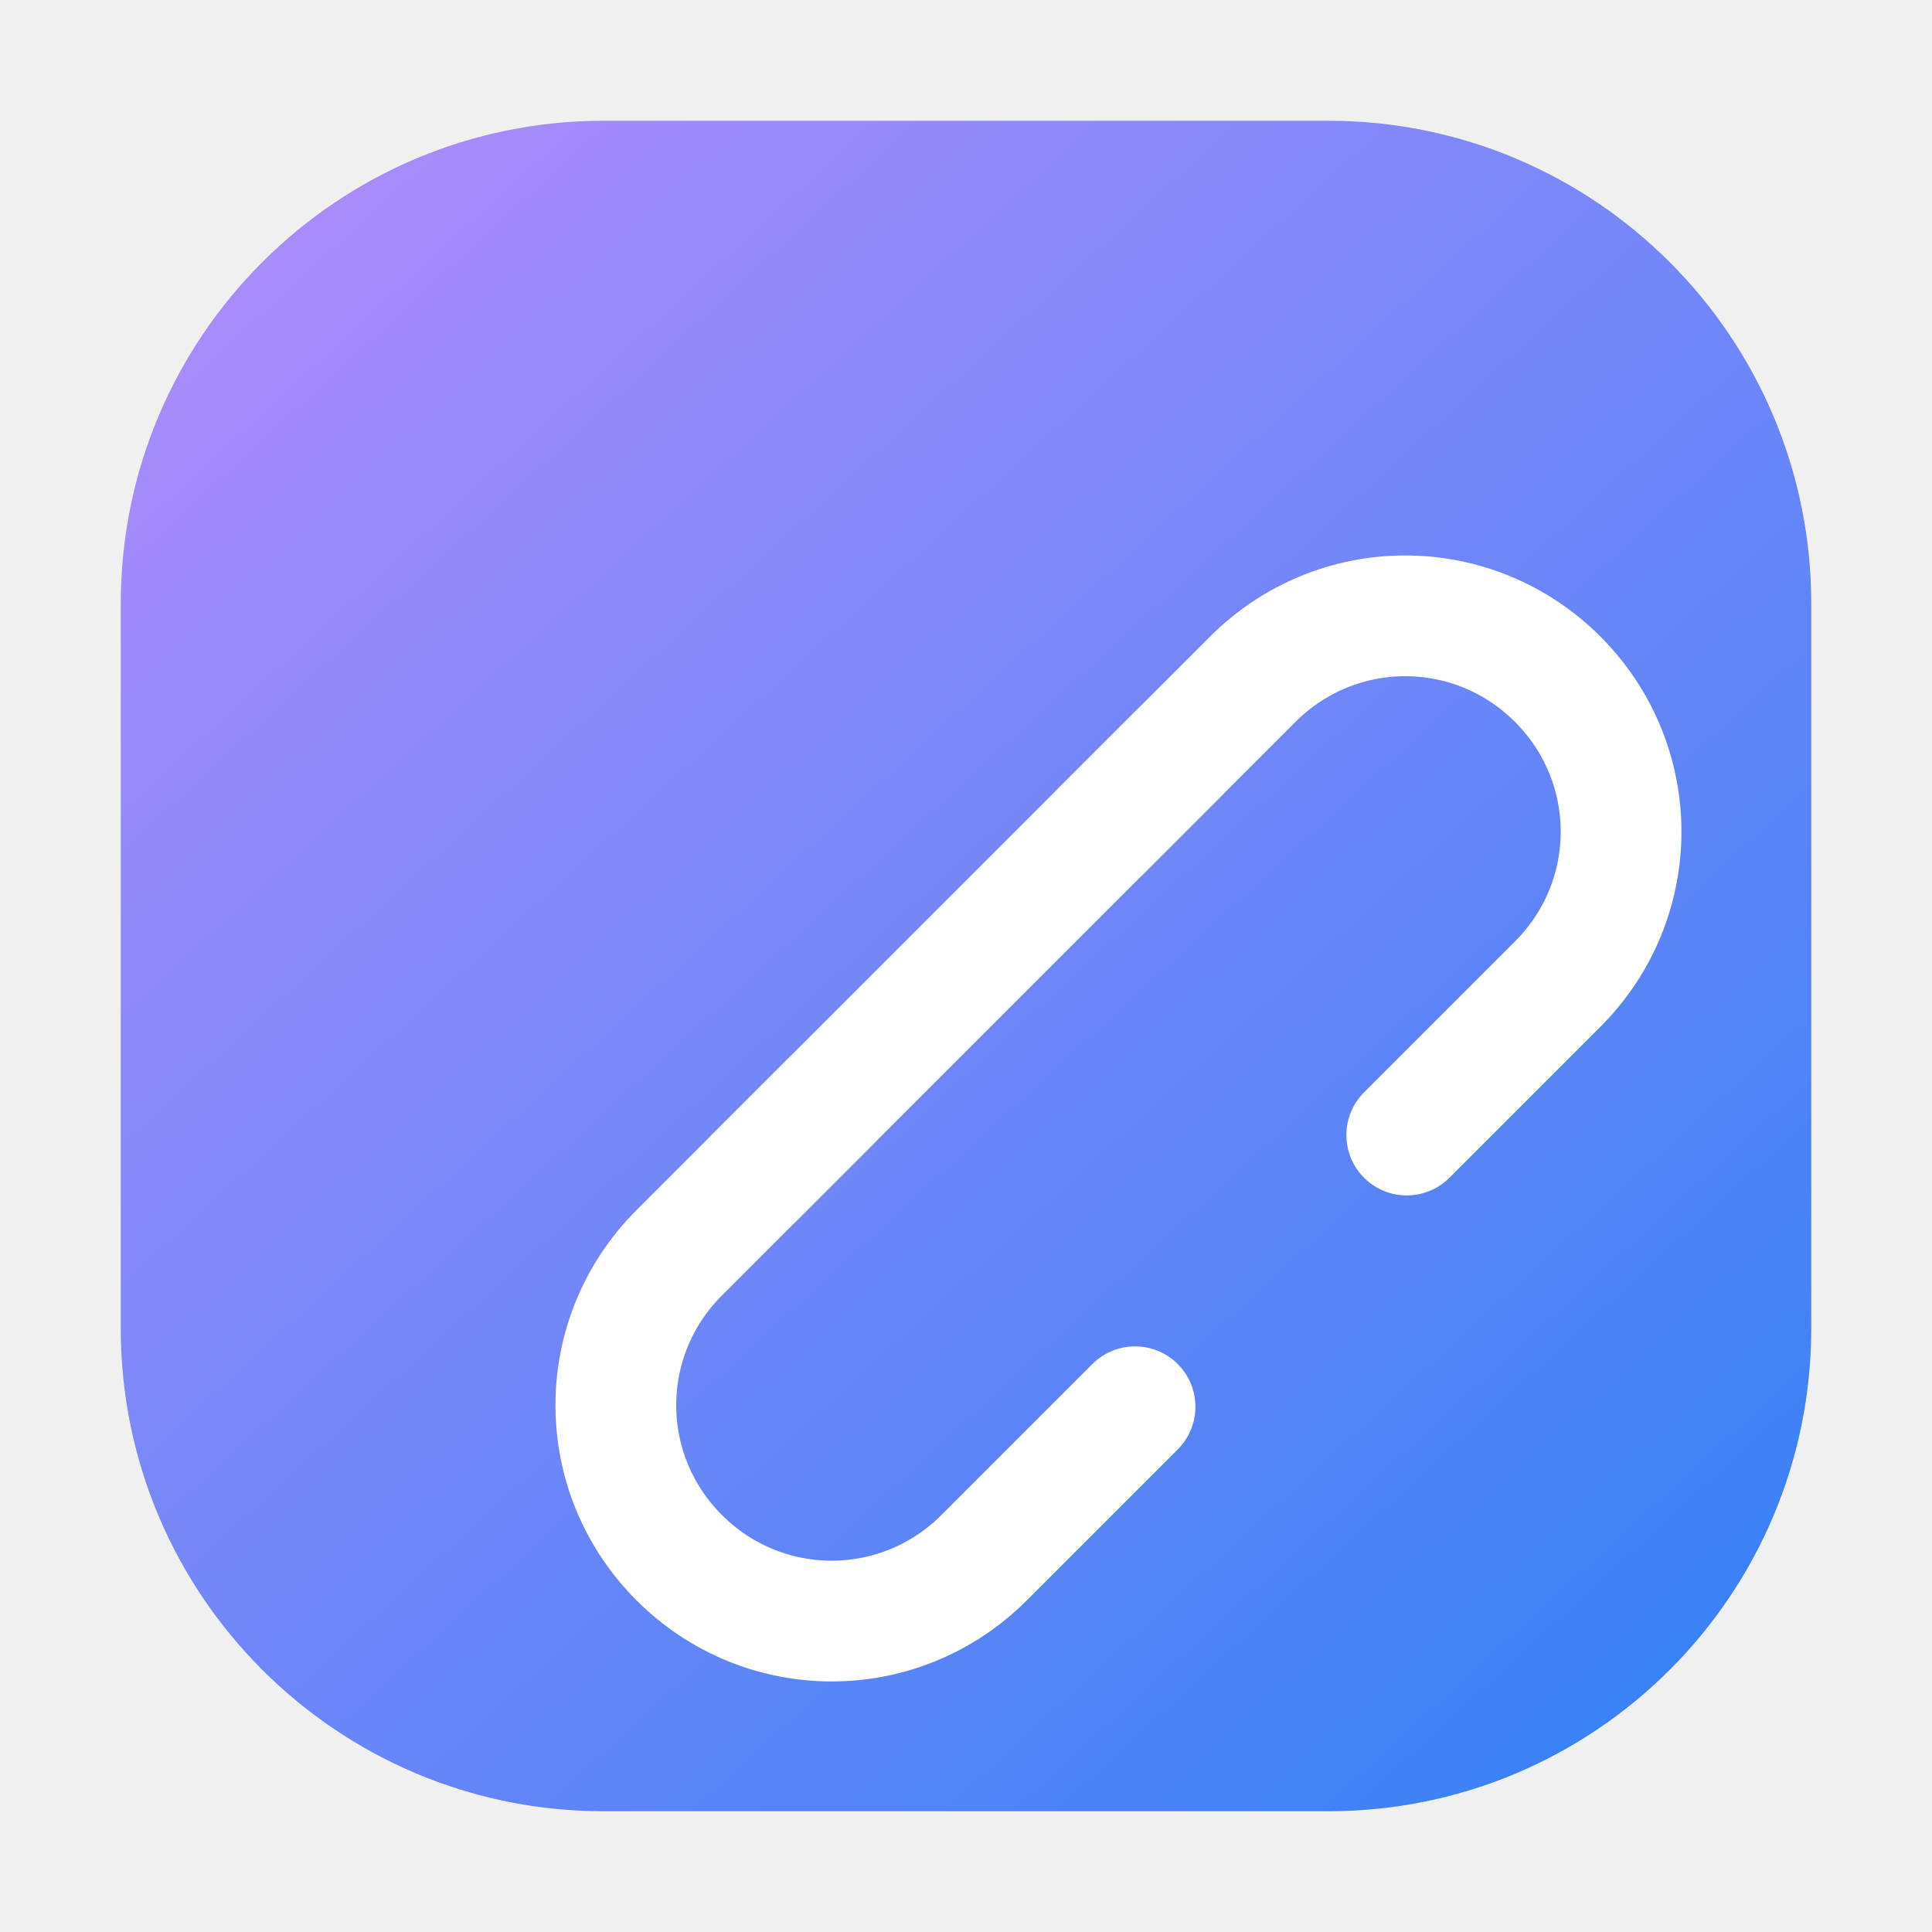
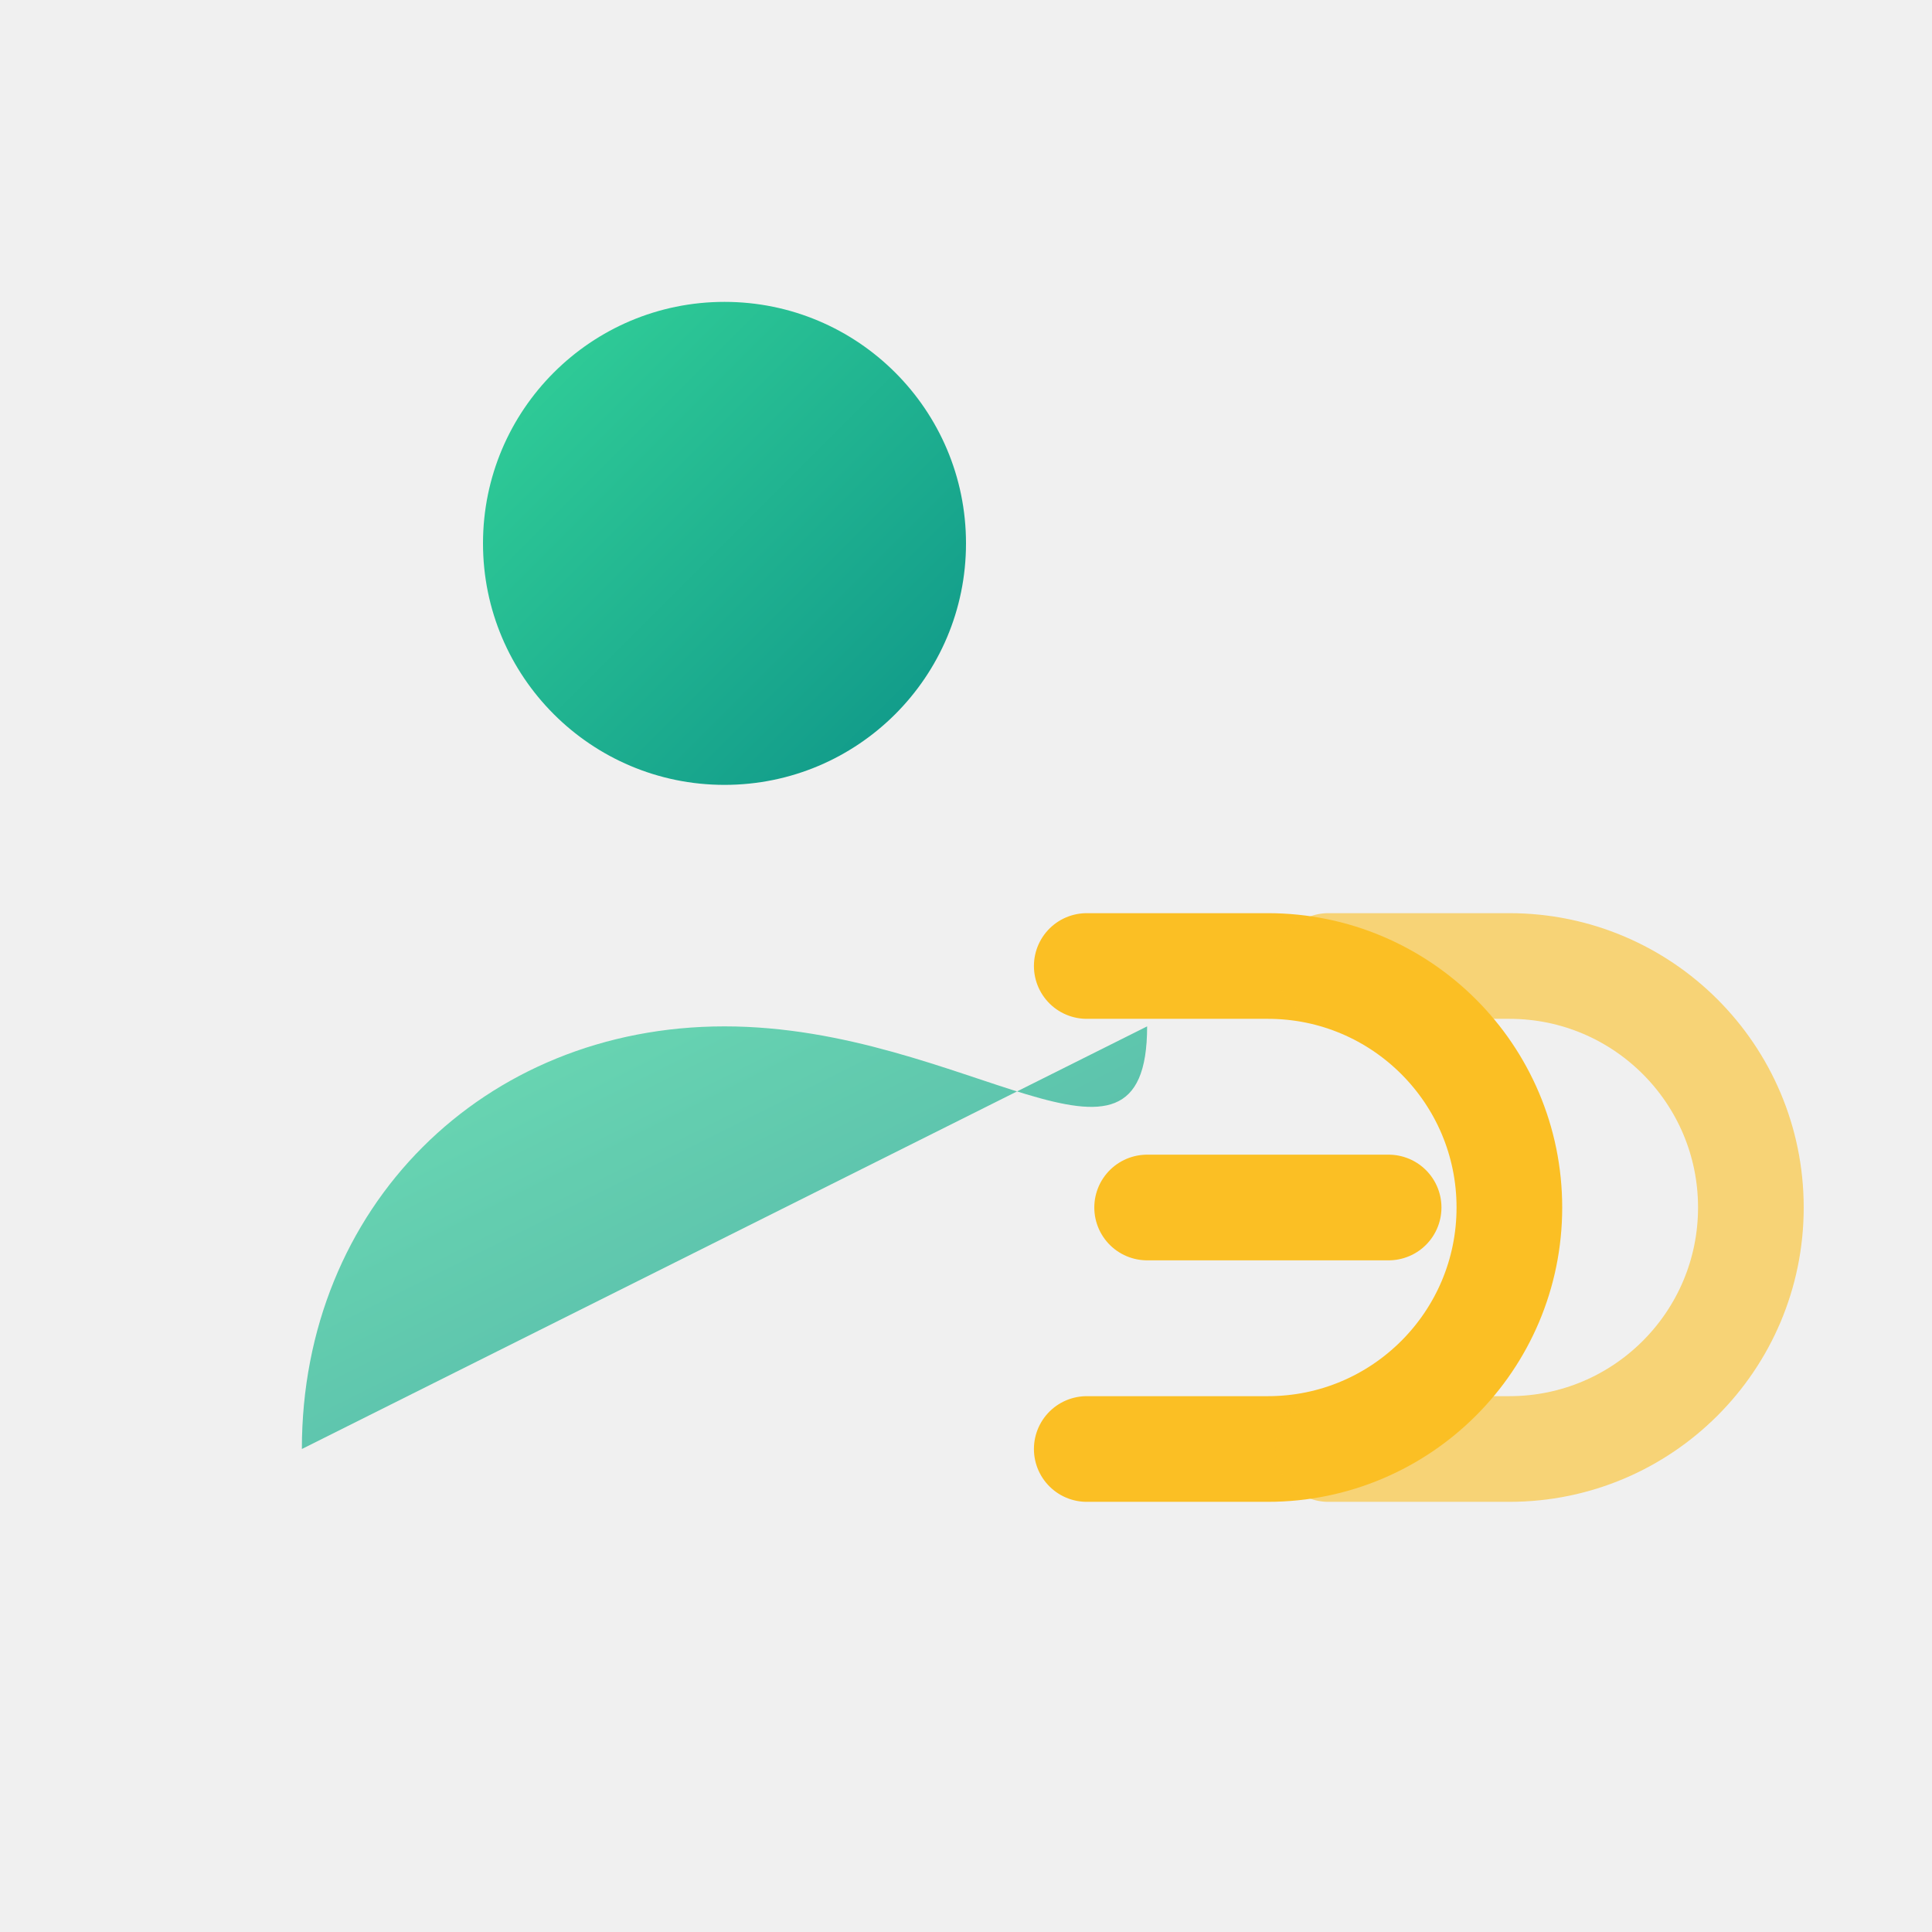
<svg xmlns="http://www.w3.org/2000/svg" width="64" height="64" viewBox="0 0 64 64" fill="none">
  <defs>
-     <linearGradient id="bg" x1="10" y1="8" x2="54" y2="56" gradientUnits="userSpaceOnUse">
-       <stop stop-color="#A78BFA" />
-       <stop offset="1" stop-color="#3B82F6" />
+     <linearGradient id="link-bg" x1="0" y1="0" x2="1" y2="1">
+       <stop offset="0%" stop-color="#34d399" />
+       <stop offset="100%" stop-color="#0d9488" />
    </linearGradient>
  </defs>
-   <rect x="4" y="4" width="56" height="56" rx="16" fill="url(#bg)" />
-   <path d="M27.5 36.5L22.5 41.5C19.7 44.3 19.7 48.8 22.5 51.6C25.3 54.4 29.8 54.4 32.6 51.6L37.6 46.6" stroke="white" stroke-width="4" stroke-linecap="round" />
-   <path d="M36.5 27.5L41.5 22.5C44.3 19.7 48.8 19.7 51.6 22.5C54.4 25.3 54.4 29.8 51.6 32.6L46.6 37.6" stroke="white" stroke-width="4" stroke-linecap="round" />
-   <path d="M25 39L39 25" stroke="white" stroke-width="4" stroke-linecap="round" />
+   <circle cx="24" cy="18" r="8" fill="url(#link-bg)" />
+   <path d="M10 48c0-8 6-14 14-14s14 6 14 0" fill="url(#link-bg)" opacity="0.7" />
+   <path d="M36 32h6a8 8 0 0 1 0 16h-6" stroke="#fbbf24" stroke-width="3.5" stroke-linecap="round" fill="none" />
+   <path d="M44 32h6a8 8 0 0 1 0 16h-6" stroke="#fbbf24" stroke-width="3.5" stroke-linecap="round" fill="none" opacity="0.6" />
+   <line x1="38" y1="40" x2="46" y2="40" stroke="#fbbf24" stroke-width="3.5" stroke-linecap="round" />
</svg>
